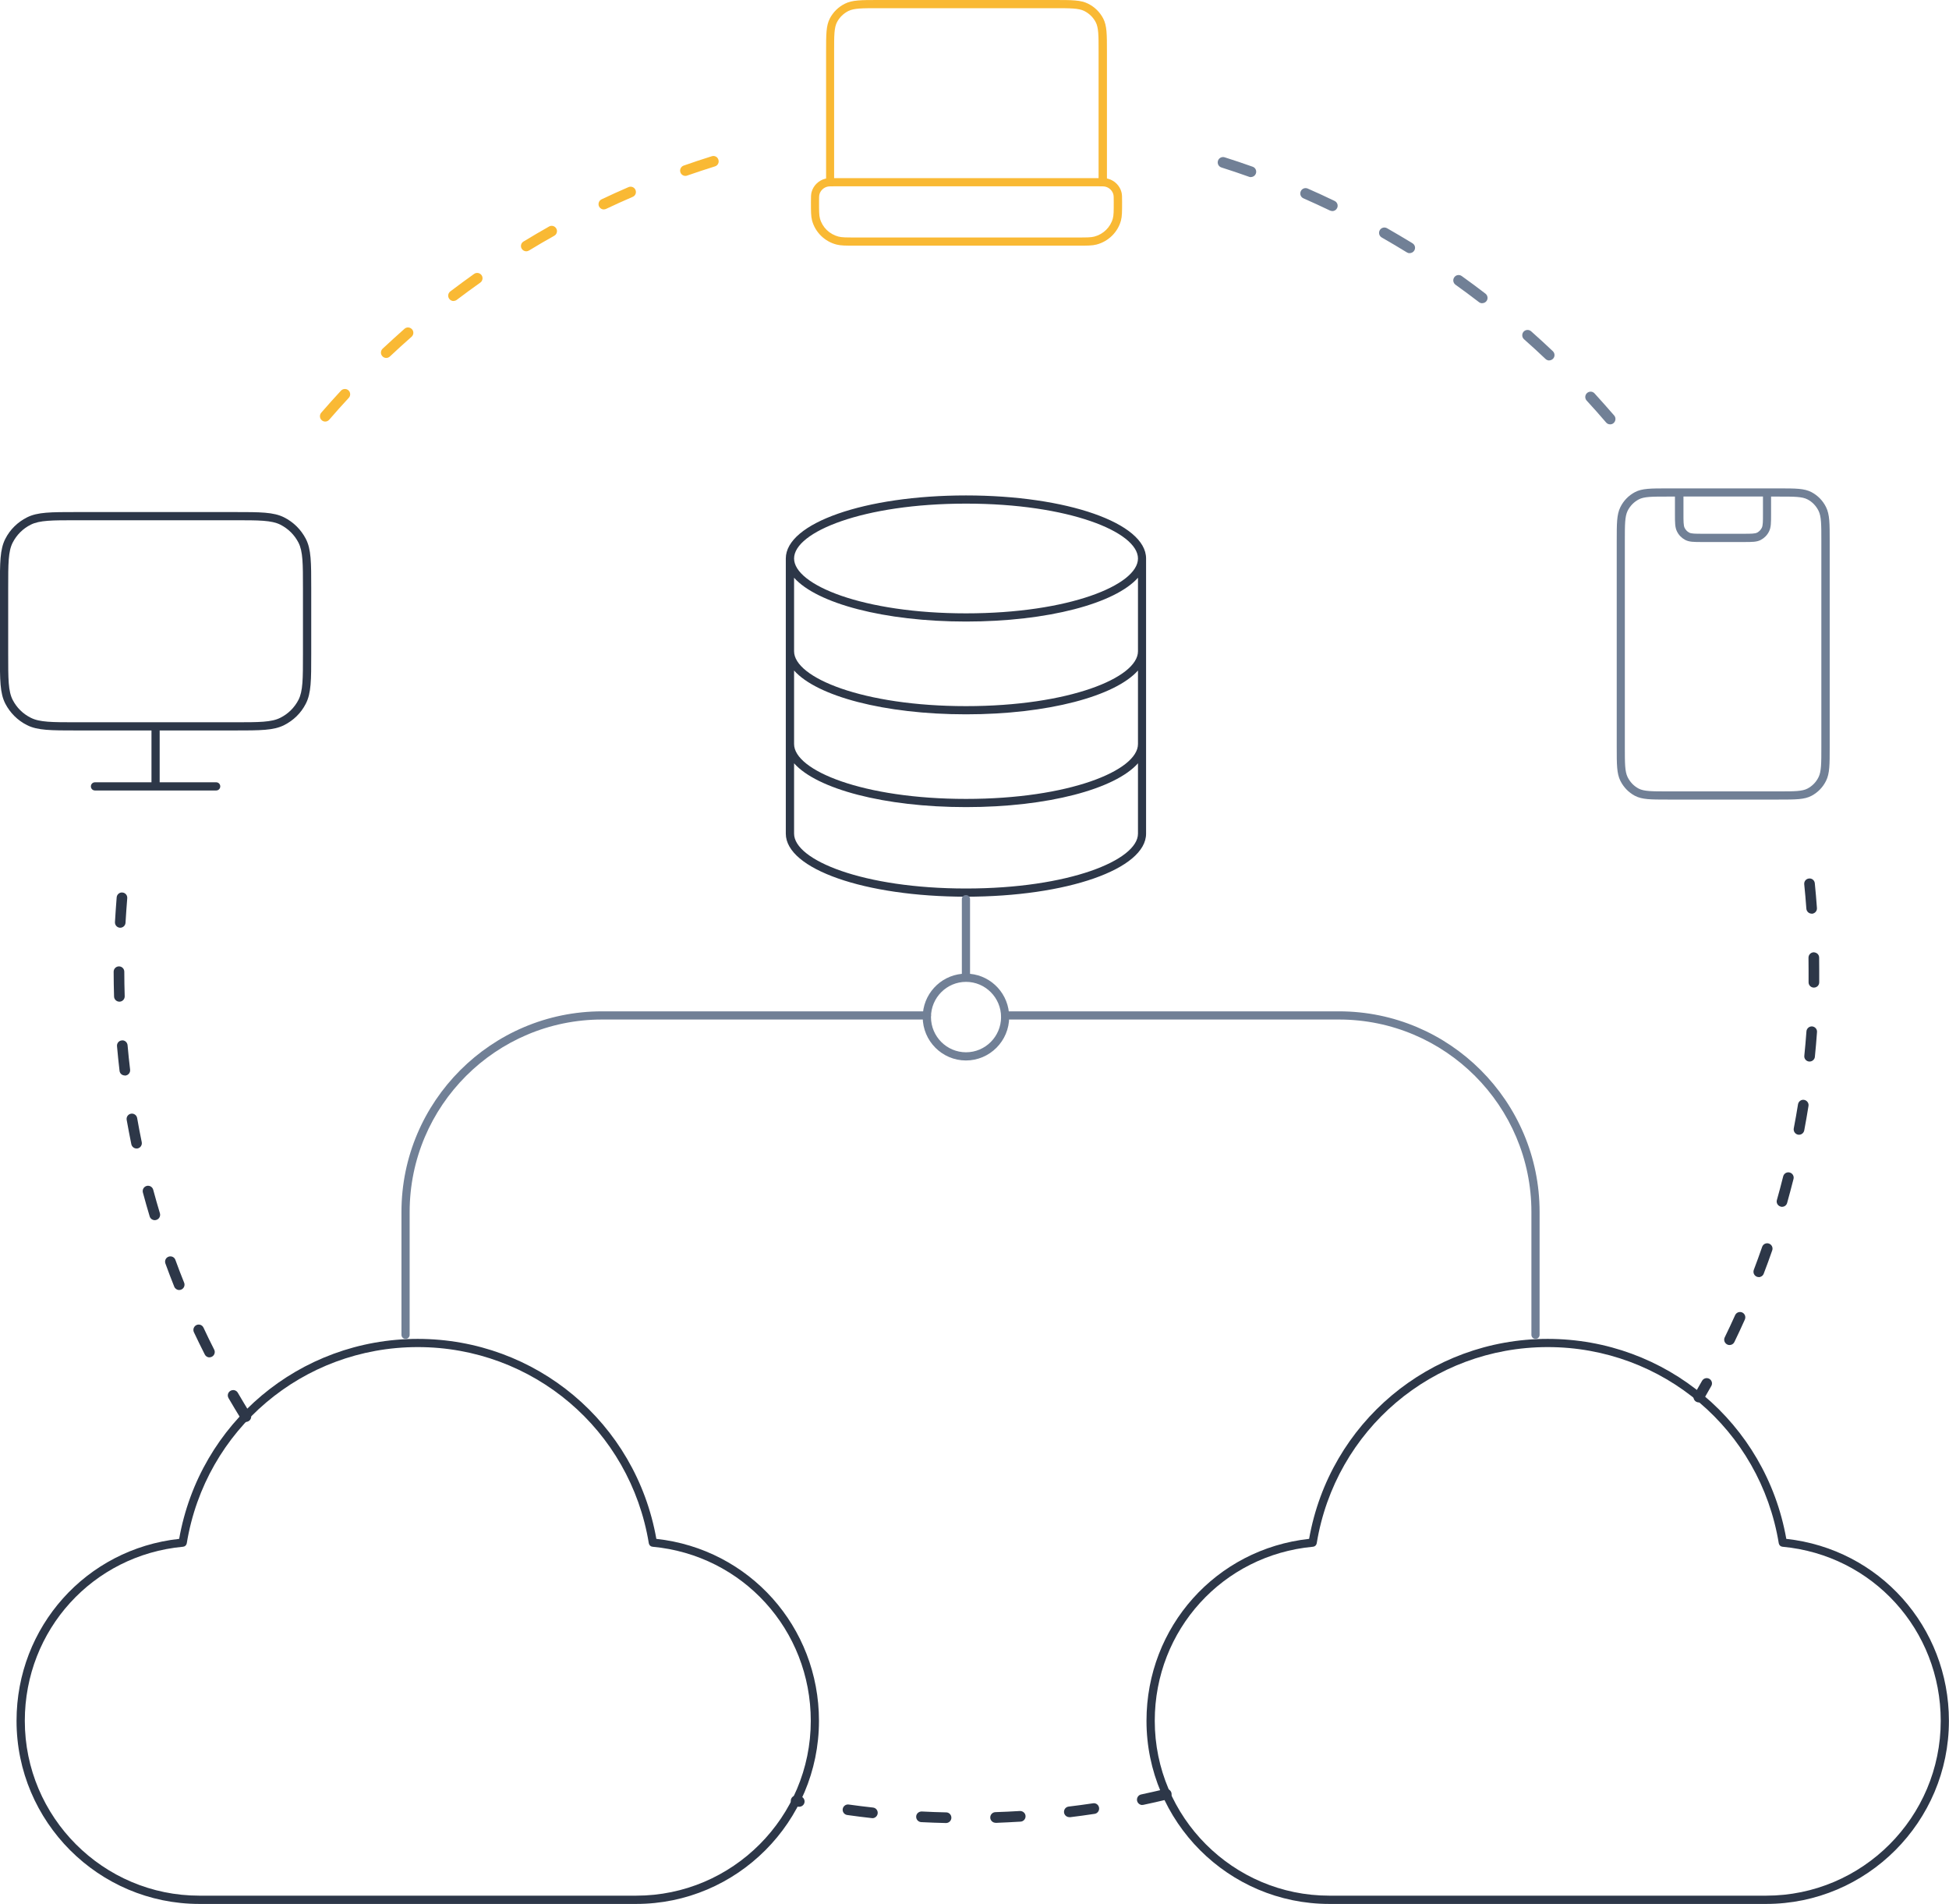
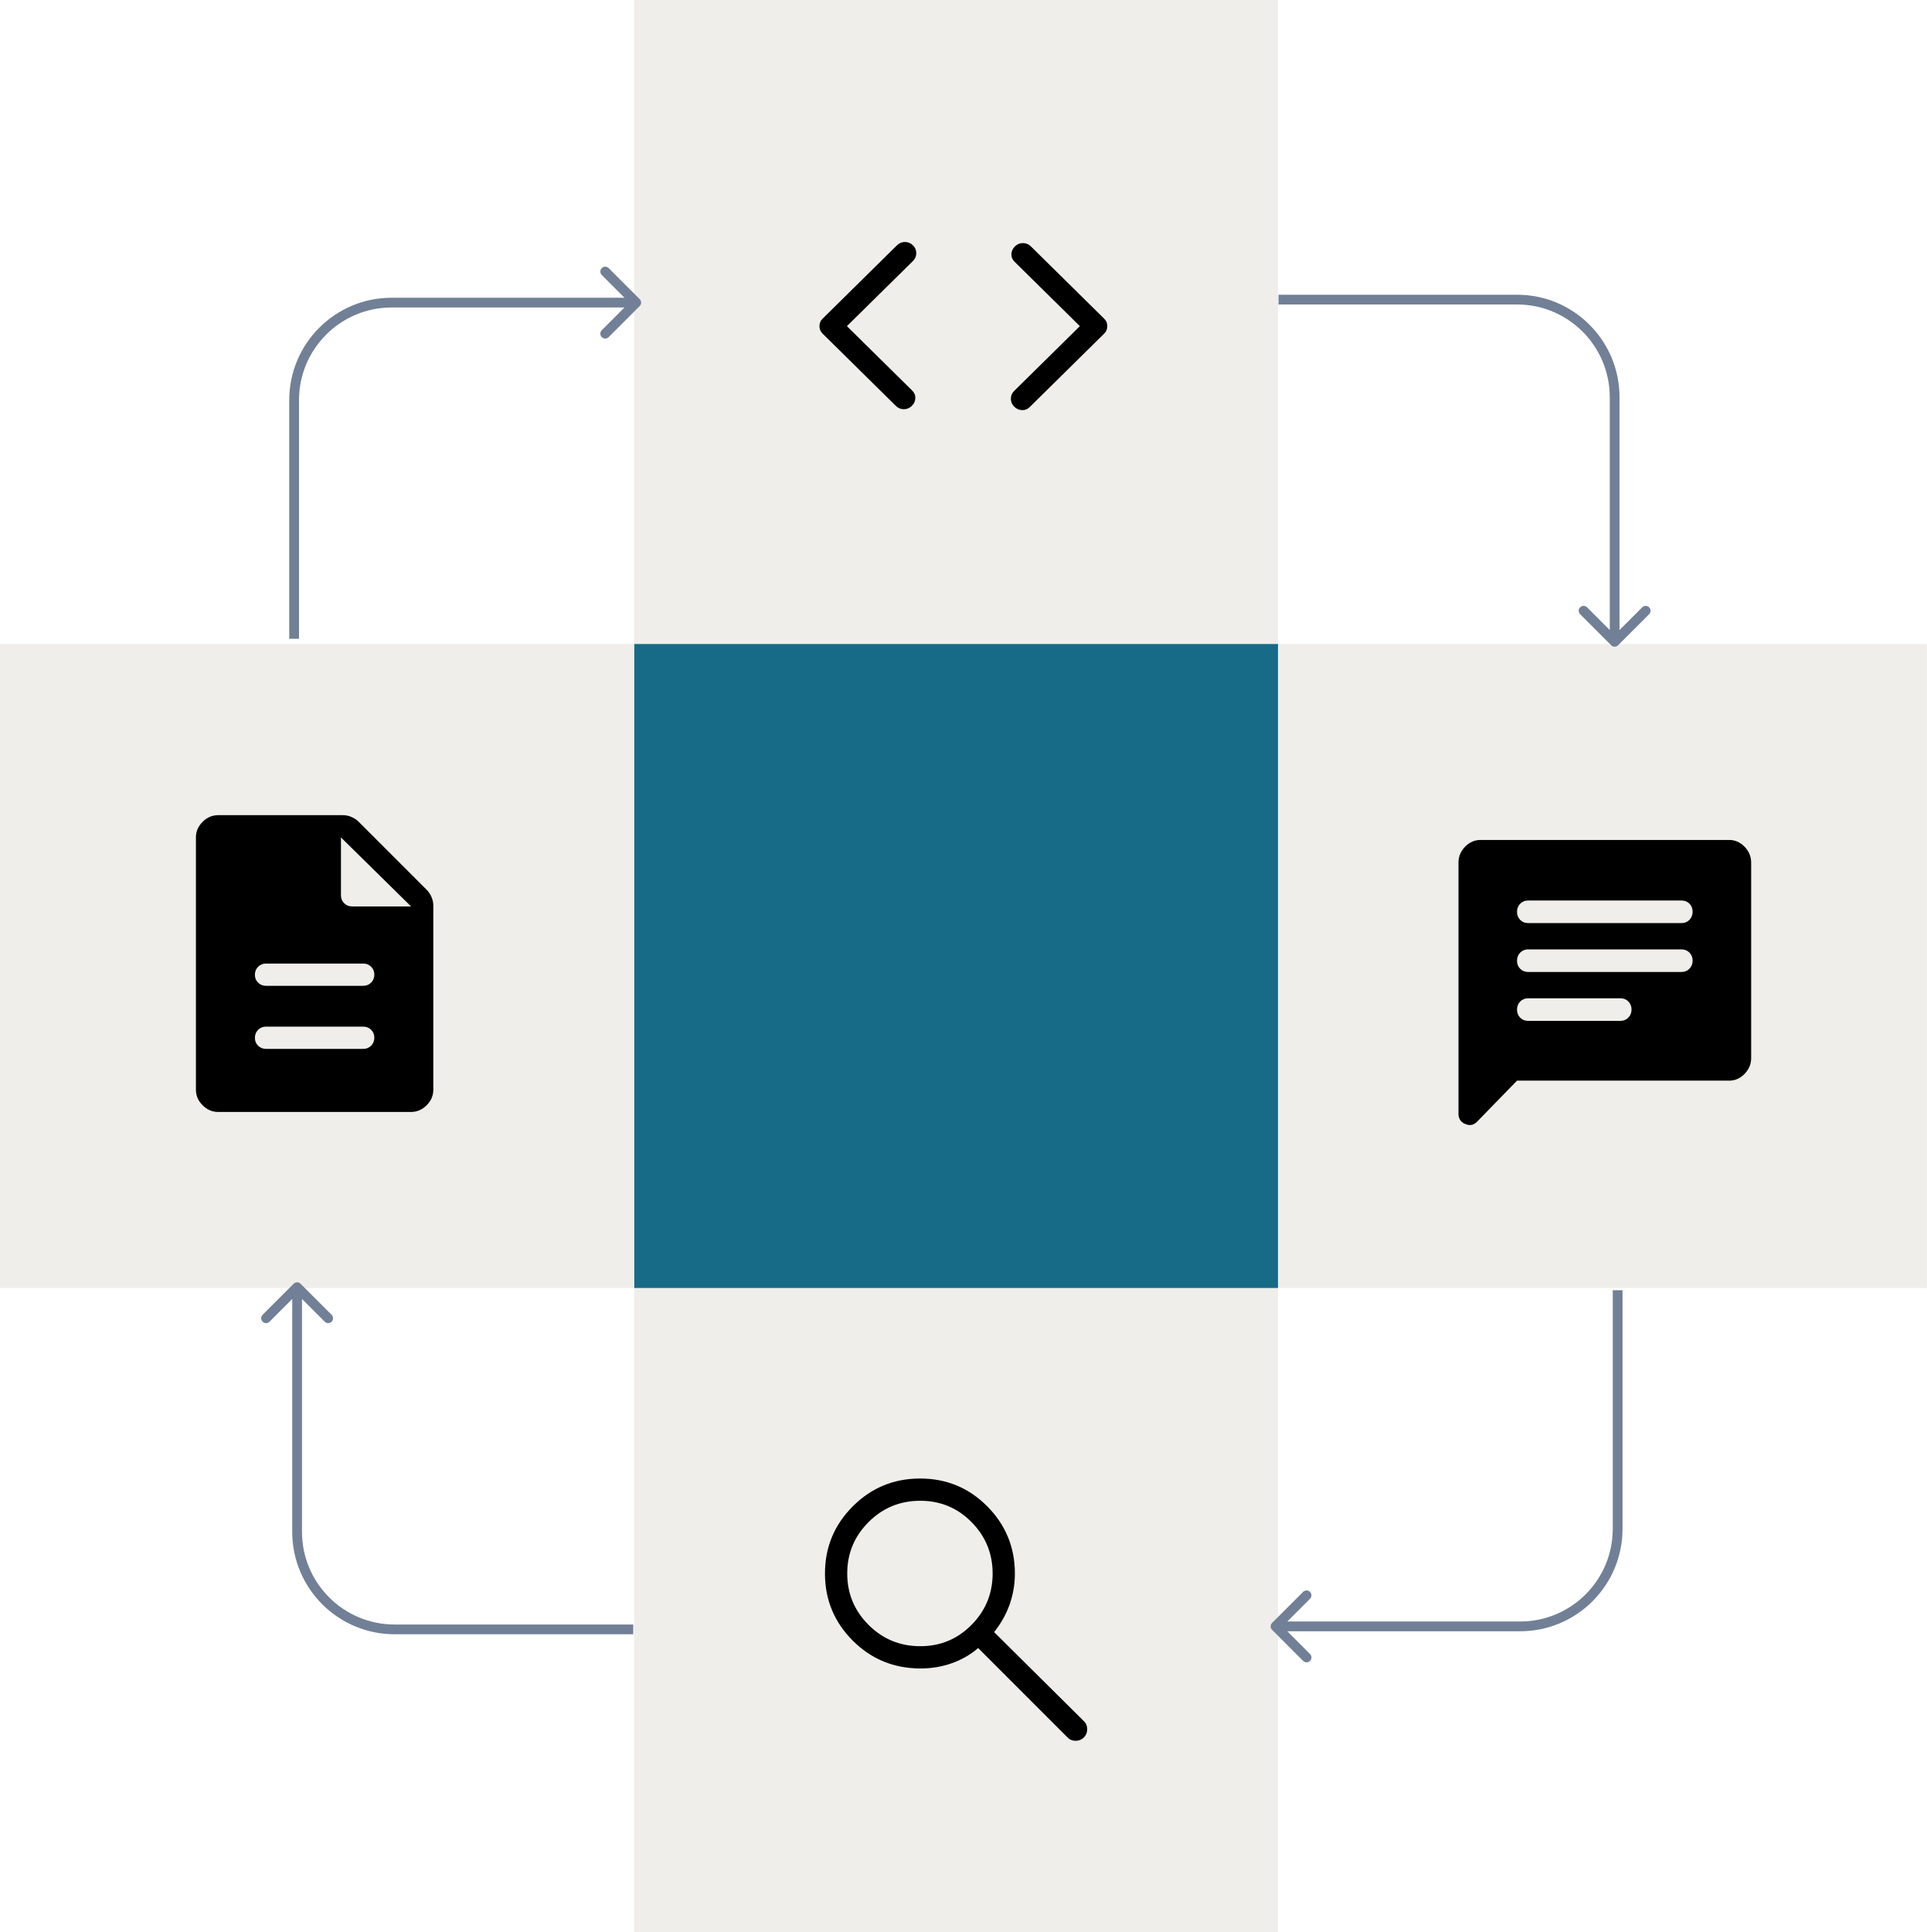
- <svg xmlns="http://www.w3.org/2000/svg" id="Layer_2" data-name="Layer 2" viewBox="0 0 238.03 232.5">
-   <defs>
-     <style>
-       .cls-1 {
-         fill: #2d3748;
-       }
- 
-       .cls-1, .cls-2, .cls-3 {
-         stroke-width: 0px;
-       }
- 
-       .cls-2 {
-         fill: #f9b934;
-       }
- 
-       .cls-3 {
-         fill: #718096;
-       }
-     </style>
-   </defs>
-   <g id="Layer_1-2" data-name="Layer 1">
-     <g>
-       <path class="cls-1" d="M77.7,232.5H24.35c-12.31,0-22.33-10.03-22.33-22.36,0-11.49,8.51-20.98,19.86-22.22,2.51-14.17,14.71-24.42,29.14-24.42s26.63,10.25,29.14,24.42c11.35,1.24,19.86,10.73,19.86,22.22,0,12.33-10.02,22.36-22.33,22.36ZM51.03,164.5c-14.07,0-25.94,10.08-28.22,23.96-.04.23-.22.4-.45.42-11.02,1.02-19.33,10.16-19.33,21.26,0,11.77,9.57,21.35,21.32,21.35h53.35c11.76,0,21.32-9.58,21.32-21.35,0-11.1-8.31-20.24-19.33-21.26-.23-.02-.41-.19-.45-.42-2.28-13.88-14.15-23.96-28.22-23.96Z" />
-       <path class="cls-1" d="M215.7,232.5h-53.35c-12.31,0-22.33-10.03-22.33-22.36,0-11.49,8.51-20.98,19.86-22.22,2.51-14.17,14.71-24.42,29.14-24.42s26.63,10.25,29.14,24.42c11.35,1.24,19.86,10.73,19.86,22.22,0,12.33-10.02,22.36-22.33,22.36ZM189.03,164.5c-14.07,0-25.94,10.08-28.22,23.96-.04.23-.22.4-.45.42-11.02,1.02-19.33,10.16-19.33,21.26,0,11.77,9.57,21.35,21.32,21.35h53.35c11.76,0,21.32-9.58,21.32-21.35,0-11.1-8.31-20.24-19.33-21.26-.23-.02-.41-.19-.45-.42-2.28-13.88-14.15-23.96-28.22-23.96Z" />
-       <path class="cls-3" d="M187.53,163.5c-.28,0-.5-.22-.5-.5v-15c0-12.96-10.54-23.5-23.5-23.5h-40.78c-.28,0-.5-.22-.5-.5s.22-.5.5-.5h40.78c13.51,0,24.5,10.99,24.5,24.5v15c0,.28-.22.5-.5.5ZM49.53,163.5c-.28,0-.5-.22-.5-.5v-15c0-13.51,10.99-24.5,24.5-24.5h39.67c.28,0,.5.22.5.5s-.22.5-.5.5h-39.67c-12.96,0-23.5,10.54-23.5,23.5v15c0,.28-.22.5-.5.5Z" />
-       <path class="cls-2" d="M131.6,30h-27.13c-1.19,0-1.78,0-2.32-.14-1.45-.38-2.58-1.5-2.97-2.92-.14-.53-.14-1.11-.14-2.28,0-.61,0-.91.08-1.21.22-.8.86-1.42,1.67-1.63.03,0,.07-.02.1-.02V6.3c0-2.11,0-3.17.46-4.05.41-.78,1.04-1.4,1.84-1.8.9-.45,1.98-.45,4.12-.45h21.46c2.15,0,3.23,0,4.12.45.8.4,1.43,1.02,1.84,1.8.46.88.46,1.94.46,4.05v15.5s.07.02.11.02c.81.21,1.45.84,1.66,1.63.08.3.08.6.08,1.21,0,1.17,0,1.75-.14,2.28-.39,1.42-1.53,2.54-2.97,2.92-.53.14-1.13.14-2.32.14ZM102,22.75c-.51,0-.8,0-.97.05-.46.12-.83.48-.95.93-.05.17-.05.44-.05.94,0,1.08,0,1.62.11,2.01.29,1.08,1.16,1.92,2.26,2.21.41.11.96.11,2.06.11h27.13c1.1,0,1.66,0,2.06-.11,1.1-.29,1.96-1.13,2.26-2.21.11-.4.11-.94.11-2.01,0-.5,0-.78-.05-.94-.12-.45-.49-.81-.95-.93-.17-.05-.46-.05-.97-.05h-32.07ZM107.3,1c-1.99,0-2.99,0-3.68.34-.6.3-1.09.78-1.4,1.37-.35.67-.35,1.64-.35,3.59v15.45h32.3V6.3c0-1.95,0-2.92-.35-3.59-.31-.59-.79-1.06-1.4-1.37-.69-.34-1.69-.34-3.68-.34h-21.46Z" />
-       <path class="cls-1" d="M26.4,96.53h-14.8c-.28,0-.5-.22-.5-.5s.22-.5.5-.5h6.9v-6.33h-9.12c-3.18,0-4.78,0-6.08-.65-1.15-.58-2.06-1.49-2.65-2.62-.66-1.29-.66-2.87-.66-6.03v-8.07c0-3.16,0-4.74.66-6.03.58-1.14,1.5-2.04,2.65-2.62,1.29-.65,2.89-.65,6.08-.65h19.24c3.18,0,4.78,0,6.08.65,1.15.58,2.06,1.49,2.65,2.62.66,1.28.66,2.87.66,6.03v8.07c0,3.16,0,4.74-.66,6.03-.58,1.14-1.5,2.04-2.65,2.62-1.29.65-2.89.65-6.08.65h-9.12v6.33h6.9c.28,0,.5.22.5.5s-.22.5-.5.5ZM9.38,63.53c-3.02,0-4.54,0-5.62.54-.96.48-1.72,1.24-2.21,2.19-.55,1.07-.55,2.57-.55,5.57v8.07c0,3,0,4.5.55,5.57.49.95,1.25,1.7,2.21,2.18,1.08.55,2.6.55,5.62.55h19.24c3.02,0,4.54,0,5.62-.55.96-.48,1.72-1.24,2.21-2.18.55-1.07.55-2.57.55-5.57v-8.07c0-3,0-4.5-.55-5.57-.49-.95-1.25-1.7-2.21-2.19-1.08-.54-2.6-.54-5.62-.54H9.38Z" />
-       <path class="cls-3" d="M217.24,97.64h-13.57c-2.08,0-3.12,0-4-.46-.77-.41-1.38-1.04-1.78-1.84-.44-.9-.44-1.97-.44-4.12v-25.16c0-2.15,0-3.22.44-4.12.39-.8,1.01-1.43,1.78-1.84.87-.46,1.92-.46,4-.46h13.57c2.08,0,3.12,0,4,.46.77.41,1.39,1.04,1.78,1.84.44.9.44,1.97.44,4.12v25.16c0,2.15,0,3.23-.44,4.12-.39.8-1.01,1.43-1.78,1.84-.87.46-1.92.46-4,.46ZM203.66,60.64c-1.91,0-2.88,0-3.53.35-.58.31-1.05.79-1.35,1.39-.34.69-.34,1.69-.34,3.68v25.16c0,1.99,0,2.99.34,3.68.3.6.76,1.09,1.35,1.4.65.34,1.61.34,3.53.34h13.57c1.91,0,2.88,0,3.53-.35.58-.31,1.05-.79,1.34-1.39.34-.69.34-1.69.34-3.68v-25.16c0-1.99,0-2.99-.34-3.68-.3-.6-.76-1.09-1.34-1.39-.65-.35-1.62-.35-3.53-.35h-.93v2.09c0,1.11,0,1.67-.25,2.17-.22.45-.57.8-1,1.03-.49.26-1.03.26-2.12.26h-5c-1.08,0-1.62,0-2.12-.26-.43-.23-.78-.58-1-1.03-.25-.5-.25-1.06-.25-2.17v-2.09h-.93ZM205.6,60.64v2.09c0,.93,0,1.44.14,1.73.13.25.32.46.56.58.27.14.76.14,1.65.14h5c.89,0,1.38,0,1.65-.14.24-.13.44-.33.57-.59.14-.29.14-.8.14-1.73v-2.09h-9.71Z" />
-       <path class="cls-1" d="M117.97,109.5c-12.34,0-22-3.38-22-7.7v-33.6c0-4.32,9.66-7.7,22-7.7s22,3.38,22,7.7v33.6c0,4.32-9.66,7.7-22,7.7ZM96.98,93.21v8.59c0,3.23,8.44,6.7,21,6.7s21-3.46,21-6.7v-8.59c-2.78,3.14-11.01,5.35-21,5.35s-18.22-2.22-21-5.35ZM96.98,90.86c0,3.23,8.44,6.7,21,6.7s21-3.46,21-6.7v-8.98c-2.78,3.13-11.01,5.35-21,5.35s-18.22-2.22-21-5.35v8.98ZM96.98,79.53c0,3.23,8.44,6.7,21,6.7s21-3.46,21-6.7v-8.98c-2.78,3.14-11.01,5.35-21,5.35s-18.22-2.22-21-5.35v8.98ZM96.98,68.2c0,3.23,8.44,6.7,21,6.7s21-3.46,21-6.7-8.44-6.7-21-6.7-21,3.46-21,6.7Z" />
-       <path class="cls-3" d="M117.97,129.5c-2.91,0-5.28-2.38-5.28-5.3,0-2.75,2.1-5.02,4.78-5.28v-9.12c0-.28.22-.5.5-.5s.5.22.5.5v9.12c2.68.25,4.78,2.52,4.78,5.28,0,2.92-2.37,5.3-5.28,5.3ZM113.7,124.2c0,2.37,1.92,4.3,4.28,4.3s4.28-1.93,4.28-4.3-1.92-4.3-4.28-4.3-4.28,1.93-4.28,4.3Z" />
-       <path class="cls-1" d="M30.02,173.64c-.22,0-.43-.11-.55-.31-.53-.86-1.05-1.72-1.56-2.6-.18-.31-.08-.71.24-.89.31-.18.71-.08.89.23.5.86,1.02,1.72,1.54,2.57.19.31.1.71-.21.9-.11.07-.23.1-.34.1ZM25.59,165.76c-.24,0-.47-.13-.58-.36-.46-.9-.9-1.81-1.33-2.72-.15-.33-.01-.71.31-.87.33-.15.71-.01.86.31.42.91.86,1.8,1.31,2.69.16.32.03.71-.29.87-.09.05-.19.07-.29.07ZM21.88,157.53c-.26,0-.5-.16-.6-.41-.37-.94-.74-1.88-1.08-2.83-.12-.34.05-.71.39-.83.34-.12.71.05.83.39.34.94.7,1.87,1.07,2.79.13.33-.03.71-.36.84-.08.03-.16.05-.24.05ZM18.9,149c-.28,0-.54-.18-.62-.46-.29-.97-.57-1.94-.83-2.92-.09-.35.11-.7.46-.8.35-.09.7.11.8.46.26.96.53,1.92.82,2.88.1.34-.09.71-.44.81-.06.02-.13.03-.19.03ZM16.68,140.25c-.3,0-.57-.21-.64-.52-.2-.99-.39-1.98-.57-2.98-.06-.35.17-.69.53-.75.34-.06.69.17.75.53.17.99.36,1.96.56,2.94.07.35-.15.7-.5.77-.04,0-.09.01-.13.01ZM15.24,131.33c-.33,0-.61-.24-.64-.57-.12-1-.22-2-.31-3.01-.03-.36.23-.67.59-.7.35-.05.67.23.7.59.09,1,.19,1.99.31,2.98.04.36-.21.68-.57.72-.03,0-.05,0-.08,0ZM14.58,122.32c-.35,0-.64-.28-.65-.63-.03-1.01-.05-2.02-.05-3.03,0-.36.29-.65.65-.65h0c.36,0,.65.29.65.65,0,1,.02,2,.05,2.99.01.36-.27.66-.63.67,0,0-.01,0-.02,0ZM14.69,113.29s-.02,0-.04,0c-.36-.02-.63-.33-.61-.69.06-1.01.13-2.02.21-3.02.03-.36.35-.63.7-.59.36.03.62.34.59.7-.08.99-.15,1.99-.21,2.99-.02.35-.31.61-.65.61Z" />
-       <path class="cls-1" d="M115.56,222.62s-.01,0-.02,0c-1.01-.02-2.02-.06-3.03-.11-.36-.02-.63-.32-.62-.68.02-.36.31-.62.68-.62.99.05,1.99.09,2.99.11.36,0,.64.31.63.66,0,.35-.3.64-.65.64ZM121.59,222.59c-.35,0-.64-.28-.65-.63-.01-.36.27-.66.63-.67,1-.03,2-.08,2.99-.14.35-.01.67.25.69.61.02.36-.25.67-.61.69-1.01.06-2.01.11-3.03.15,0,0-.01,0-.02,0ZM106.55,222.02s-.05,0-.07,0c-1.01-.11-2.01-.24-3.01-.38-.36-.05-.6-.38-.55-.73s.38-.6.73-.55c.99.14,1.98.26,2.97.37.36.04.61.36.57.72-.04.33-.32.58-.65.58ZM130.59,221.9c-.32,0-.6-.24-.64-.57-.04-.36.21-.68.57-.72.99-.12,1.98-.25,2.97-.4.36-.06.69.19.74.55.05.35-.19.69-.55.74-1,.15-2,.29-3,.41-.03,0-.05,0-.08,0ZM97.62,220.64s-.08,0-.13-.01l-.39-.08c-.35-.07-.58-.42-.51-.77.07-.35.41-.58.77-.51l.38.08c.35.07.58.41.51.76-.06.31-.33.52-.64.52ZM139.51,220.42c-.3,0-.57-.21-.64-.52-.07-.35.15-.7.5-.77.98-.21,1.95-.43,2.92-.66.35-.09.7.13.78.48.08.35-.13.7-.48.78-.98.24-1.97.46-2.96.67-.05,0-.09.01-.14.01Z" />
-       <path class="cls-1" d="M207.48,171.26c-.11,0-.22-.03-.33-.09-.31-.18-.42-.58-.23-.89.32-.55.64-1.1.95-1.66.18-.31.57-.42.88-.25.31.17.43.57.25.88-.32.56-.64,1.12-.96,1.68-.12.21-.34.32-.56.32ZM211.22,164.25c-.1,0-.19-.02-.28-.07-.32-.16-.46-.55-.3-.87.44-.9.86-1.8,1.27-2.71.15-.33.53-.47.86-.33.33.15.47.53.33.86-.41.92-.84,1.84-1.28,2.75-.11.23-.34.37-.59.37ZM214.8,155.95c-.08,0-.16-.01-.23-.04-.34-.13-.5-.5-.38-.84.35-.93.7-1.87,1.02-2.81.12-.34.49-.52.83-.4.34.12.52.49.4.83-.33.96-.68,1.91-1.04,2.85-.1.26-.35.42-.61.42ZM217.64,147.37c-.06,0-.12,0-.18-.03-.35-.1-.55-.46-.45-.8.27-.96.53-1.92.77-2.89.09-.35.44-.56.79-.47.35.09.56.44.47.79-.25.98-.51,1.96-.78,2.93-.08.29-.34.47-.62.47ZM219.71,138.57s-.08,0-.12-.01c-.35-.07-.58-.41-.52-.76.19-.98.36-1.96.52-2.95.06-.35.39-.6.74-.54.35.06.6.39.54.74-.16,1-.33,2-.52,2.99-.06.31-.33.53-.64.53ZM221.01,129.63s-.04,0-.07,0c-.36-.04-.62-.35-.58-.71.1-.99.19-1.99.26-2.98.03-.36.35-.62.69-.6.36.03.63.34.6.69-.07,1.01-.16,2.02-.26,3.02-.03.33-.32.58-.65.58ZM221.52,120.6h0c-.36,0-.65-.3-.64-.66,0-.48,0-.96,0-1.44,0-.52,0-1.04-.01-1.55,0-.36.28-.65.64-.66.39.03.65.28.66.64,0,.52.01,1.05.01,1.57,0,.49,0,.97,0,1.46,0,.36-.29.64-.65.64ZM221.26,111.57c-.34,0-.62-.26-.65-.6-.07-1-.16-1.99-.26-2.98-.04-.36.22-.68.58-.71.35-.05.68.22.71.58.1,1,.19,2.01.26,3.02.03.36-.24.67-.6.7-.02,0-.03,0-.05,0Z" />
-       <path class="cls-3" d="M196.64,51.82c-.18,0-.37-.08-.49-.23-.77-.9-1.56-1.79-2.37-2.67-.24-.26-.23-.67.04-.92.26-.24.68-.23.92.04.81.89,1.61,1.79,2.4,2.7.23.27.2.68-.07.92-.12.11-.27.16-.42.16ZM189.21,44.02c-.16,0-.32-.06-.45-.18-.86-.82-1.74-1.62-2.63-2.41-.27-.24-.29-.65-.06-.92.24-.27.65-.29.92-.06.9.8,1.79,1.61,2.66,2.44.26.25.27.66.02.92-.13.13-.3.2-.47.2ZM181.03,37.03c-.14,0-.28-.04-.4-.13-.94-.73-1.9-1.43-2.87-2.13-.29-.21-.36-.61-.15-.91s.62-.36.91-.15c.98.7,1.95,1.42,2.9,2.15.28.22.34.63.12.91-.13.17-.32.25-.52.25ZM172.16,30.92c-.12,0-.23-.03-.34-.1-1.01-.62-2.04-1.23-3.07-1.82-.31-.18-.42-.57-.24-.89.18-.31.57-.42.89-.24,1.05.6,2.08,1.21,3.11,1.84.31.19.4.59.21.89-.12.2-.34.31-.55.31ZM162.71,25.77c-.09,0-.19-.02-.28-.06-1.07-.51-2.15-1.01-3.24-1.49-.33-.14-.48-.53-.33-.86.14-.33.53-.48.86-.33,1.1.48,2.2.99,3.28,1.51.32.16.46.54.3.87-.11.23-.34.37-.59.37ZM152.77,21.63c-.07,0-.15-.01-.22-.04-1.12-.4-2.24-.78-3.38-1.14-.34-.11-.53-.47-.42-.82.11-.34.47-.53.82-.42,1.15.36,2.29.75,3.42,1.15.34.12.51.49.39.83-.1.27-.35.43-.61.43Z" />
-       <path class="cls-2" d="M39.72,51.48c-.15,0-.3-.05-.42-.16-.27-.23-.3-.64-.07-.92.79-.91,1.59-1.81,2.41-2.69.24-.26.66-.28.92-.04.26.24.28.66.03.92-.81.87-1.6,1.76-2.38,2.66-.13.15-.31.23-.49.23ZM47.17,43.71c-.17,0-.35-.07-.47-.21-.25-.26-.23-.67.03-.92.88-.82,1.77-1.63,2.67-2.43.27-.24.68-.21.92.06.24.27.21.68-.06.92-.89.78-1.77,1.58-2.64,2.4-.13.12-.29.18-.45.18ZM55.39,36.76c-.2,0-.39-.09-.52-.26-.22-.29-.16-.69.12-.91.96-.73,1.93-1.44,2.91-2.14.29-.21.7-.14.91.15.21.29.14.7-.15.91-.97.69-1.93,1.39-2.88,2.11-.12.09-.26.13-.39.13ZM64.28,30.69c-.22,0-.43-.11-.56-.31-.19-.31-.09-.71.22-.89,1.03-.63,2.07-1.23,3.12-1.83.31-.18.71-.06.88.25.18.31.06.71-.25.88-1.04.58-2.06,1.18-3.08,1.8-.11.06-.22.1-.34.1ZM73.75,25.58c-.24,0-.48-.14-.59-.37-.15-.32-.02-.71.31-.87,1.09-.52,2.18-1.01,3.29-1.49.33-.14.71.01.85.34.14.33,0,.71-.34.85-1.09.47-2.18.96-3.25,1.47-.09.04-.18.06-.28.06ZM83.71,21.48c-.27,0-.52-.17-.61-.43-.12-.34.06-.71.4-.83,1.13-.4,2.28-.78,3.43-1.14.35-.11.71.08.81.43.11.34-.08.71-.43.81-1.14.36-2.27.73-3.39,1.12-.07.03-.14.04-.22.04Z" />
-     </g>
-   </g>
+ <svg xmlns="http://www.w3.org/2000/svg" width="395" height="396" viewBox="0 0 395 396" fill="none">
+   <rect x="262" y="132" width="133" height="132" fill="#EFEEEA" />
+   <rect x="130" y="264" width="132" height="132" fill="#EFEEEA" />
+   <rect x="130" width="132" height="132" fill="#EFEEEA" />
+   <rect x="130" y="132" width="132" height="132" fill="#176B87" />
+   <rect y="132" width="130" height="132" fill="#EFEEEA" />
+   <path d="M54.538 214.99H74.461C75.107 214.99 75.649 214.77 76.086 214.33C76.523 213.89 76.742 213.345 76.742 212.695C76.742 212.045 76.523 211.504 76.086 211.073C75.649 210.643 75.107 210.427 74.461 210.427H54.538C53.892 210.427 53.35 210.647 52.913 211.087C52.475 211.527 52.257 212.072 52.257 212.722C52.257 213.372 52.475 213.912 52.913 214.343C53.35 214.774 53.892 214.99 54.538 214.99ZM54.538 202.063H74.461C75.107 202.063 75.649 201.843 76.086 201.403C76.523 200.963 76.742 200.418 76.742 199.768C76.742 199.118 76.523 198.577 76.086 198.146C75.649 197.715 75.107 197.5 74.461 197.5H54.538C53.892 197.5 53.35 197.72 52.913 198.16C52.475 198.6 52.257 199.144 52.257 199.795C52.257 200.445 52.475 200.985 52.913 201.416C53.35 201.847 53.892 202.063 54.538 202.063ZM44.728 227.917C43.512 227.917 42.447 227.46 41.535 226.548C40.622 225.635 40.166 224.571 40.166 223.354V171.646C40.166 170.429 40.622 169.365 41.535 168.452C42.447 167.54 43.512 167.083 44.728 167.083H70.278C70.909 167.083 71.511 167.21 72.082 167.464C72.654 167.717 73.143 168.047 73.548 168.452L87.464 182.368C87.87 182.773 88.199 183.262 88.453 183.834C88.706 184.405 88.833 185.007 88.833 185.638V223.354C88.833 224.571 88.376 225.635 87.464 226.548C86.551 227.46 85.487 227.917 84.27 227.917H44.728ZM69.898 183.508C69.898 184.155 70.117 184.697 70.554 185.134C70.991 185.571 71.533 185.79 72.18 185.79H84.27L69.898 171.646V183.508Z" fill="black" />
+   <path d="M311 221.5L302.825 229.902C302.125 230.621 301.312 230.784 300.388 230.391C299.463 229.998 299 229.295 299 228.283V176.792C299 175.558 299.45 174.479 300.35 173.554C301.25 172.629 302.3 172.167 303.5 172.167H354.5C355.7 172.167 356.75 172.629 357.65 173.554C358.55 174.479 359 175.558 359 176.792V216.875C359 218.108 358.55 219.187 357.65 220.112C356.75 221.037 355.7 221.5 354.5 221.5H311ZM313.25 209.244H332.225C332.863 209.244 333.397 209.021 333.828 208.575C334.259 208.129 334.475 207.577 334.475 206.918C334.475 206.259 334.259 205.711 333.828 205.274C333.397 204.837 332.863 204.619 332.225 204.619H313.25C312.613 204.619 312.078 204.842 311.647 205.287C311.216 205.733 311 206.286 311 206.945C311 207.604 311.216 208.152 311.647 208.589C312.078 209.025 312.613 209.244 313.25 209.244ZM313.25 199.223H344.75C345.388 199.223 345.922 199 346.353 198.554C346.784 198.108 347 197.556 347 196.897C347 196.238 346.784 195.69 346.353 195.253C345.922 194.816 345.388 194.598 344.75 194.598H313.25C312.613 194.598 312.078 194.821 311.647 195.267C311.216 195.712 311 196.265 311 196.924C311 197.583 311.216 198.131 311.647 198.568C312.078 199.004 312.613 199.223 313.25 199.223ZM313.25 189.202H344.75C345.388 189.202 345.922 188.979 346.353 188.533C346.784 188.087 347 187.535 347 186.876C347 186.217 346.784 185.669 346.353 185.232C345.922 184.795 345.388 184.577 344.75 184.577H313.25C312.613 184.577 312.078 184.8 311.647 185.246C311.216 185.692 311 186.244 311 186.903C311 187.562 311.216 188.11 311.647 188.547C312.078 188.984 312.613 189.202 313.25 189.202Z" fill="black" />
+   <path d="M173.623 66.85L187.007 80.05C187.463 80.5 187.678 81.025 187.653 81.625C187.628 82.225 187.387 82.75 186.93 83.2C186.474 83.65 185.929 83.875 185.296 83.875C184.662 83.875 184.117 83.65 183.661 83.2L168.68 68.425C168.427 68.175 168.25 67.925 168.148 67.675C168.047 67.425 167.996 67.15 167.996 66.85C167.996 66.55 168.047 66.275 168.148 66.025C168.25 65.775 168.427 65.525 168.68 65.275L183.889 50.275C184.345 49.825 184.89 49.6 185.524 49.6C186.157 49.6 186.702 49.825 187.159 50.275C187.615 50.725 187.843 51.263 187.843 51.888C187.843 52.513 187.615 53.05 187.159 53.5L173.623 66.85ZM221.377 66.85L207.994 53.65C207.538 53.2 207.322 52.675 207.348 52.075C207.373 51.475 207.614 50.95 208.07 50.5C208.526 50.05 209.071 49.825 209.705 49.825C210.339 49.825 210.884 50.05 211.34 50.5L226.32 65.275C226.574 65.525 226.751 65.775 226.852 66.025C226.954 66.275 227.004 66.55 227.004 66.85C227.004 67.15 226.954 67.425 226.852 67.675C226.751 67.925 226.574 68.175 226.32 68.425L211.112 83.425C210.655 83.875 210.123 84.088 209.515 84.062C208.907 84.037 208.374 83.8 207.918 83.35C207.462 82.9 207.234 82.362 207.234 81.737C207.234 81.112 207.462 80.575 207.918 80.125L221.377 66.85Z" fill="black" />
+   <path d="M188.744 341.982C183.261 341.982 178.62 340.081 174.822 336.279C171.024 332.477 169.125 327.889 169.125 322.516C169.125 317.142 171.026 312.554 174.828 308.752C178.63 304.95 183.231 303.049 188.63 303.049C194.029 303.049 198.616 304.95 202.393 308.752C206.17 312.554 208.058 317.146 208.058 322.527C208.058 324.699 207.703 326.799 206.994 328.827C206.284 330.855 205.219 332.756 203.8 334.53L222.202 352.78C222.658 353.214 222.886 353.766 222.886 354.436C222.886 355.107 222.658 355.67 222.202 356.126C221.746 356.582 221.183 356.81 220.512 356.81C219.842 356.81 219.29 356.582 218.856 356.126L200.53 337.8C199.009 339.118 197.236 340.145 195.21 340.88C193.185 341.615 191.029 341.982 188.744 341.982ZM188.668 337.42C192.787 337.42 196.288 335.962 199.171 333.047C202.054 330.132 203.496 326.622 203.496 322.516C203.496 318.409 202.054 314.899 199.171 311.984C196.288 309.069 192.787 307.611 188.668 307.611C184.507 307.611 180.97 309.069 178.057 311.984C175.144 314.899 173.688 318.409 173.688 322.516C173.688 326.622 175.144 330.132 178.057 333.047C180.97 335.962 184.507 337.42 188.668 337.42Z" fill="black" />
+   <path d="M331.719 132.258C331.328 132.649 330.695 132.649 330.305 132.258L323.941 125.894C323.55 125.504 323.55 124.871 323.941 124.48C324.331 124.09 324.964 124.09 325.355 124.48L331.012 130.137L336.669 124.48C337.059 124.09 337.692 124.09 338.083 124.48C338.473 124.871 338.473 125.504 338.083 125.894L331.719 132.258ZM330.012 131.551L330.012 81.411L332.012 81.411L332.012 131.551L330.012 131.551ZM311.012 62.411L262.102 62.411L262.102 60.411L311.012 60.411L311.012 62.411ZM330.012 81.411C330.012 70.918 321.505 62.411 311.012 62.411L311.012 60.411C322.61 60.411 332.012 69.813 332.012 81.411L330.012 81.411Z" fill="#718096" />
+   <path d="M260.782 334.065C260.391 333.675 260.391 333.042 260.782 332.651L267.146 326.287C267.536 325.897 268.169 325.897 268.56 326.287C268.95 326.678 268.95 327.311 268.56 327.701L262.903 333.358L268.56 339.015C268.95 339.406 268.95 340.039 268.56 340.429C268.169 340.82 267.536 340.82 267.146 340.429L260.782 334.065ZM261.489 332.358L311.629 332.358L311.629 334.358L261.489 334.358L261.489 332.358ZM330.629 313.358L330.629 264.449L332.629 264.449L332.629 313.358L330.629 313.358ZM311.629 332.358C322.122 332.358 330.629 323.852 330.629 313.358L332.629 313.358C332.629 324.956 323.227 334.358 311.629 334.358L311.629 332.358Z" fill="#718096" />
+   <path d="M60.203 263.126C60.594 262.736 61.227 262.736 61.617 263.126L67.981 269.49C68.372 269.881 68.372 270.514 67.981 270.905C67.591 271.295 66.957 271.295 66.567 270.905L60.91 265.248L55.253 270.905C54.863 271.295 54.23 271.295 53.839 270.905C53.449 270.514 53.449 269.881 53.839 269.49L60.203 263.126ZM61.91 263.833L61.91 313.974H59.91L59.91 263.833H61.91ZM80.91 332.974H129.82V334.974H80.91V332.974ZM61.91 313.974C61.91 324.467 70.417 332.974 80.91 332.974V334.974C69.312 334.974 59.91 325.572 59.91 313.974H61.91Z" fill="#718096" />
+   <path d="M131.144 61.319C131.535 61.71 131.535 62.343 131.144 62.733L124.78 69.097C124.39 69.488 123.757 69.488 123.366 69.097C122.975 68.707 122.975 68.074 123.366 67.683L129.023 62.026L123.366 56.37C122.975 55.979 122.975 55.346 123.366 54.955C123.757 54.565 124.39 54.565 124.78 54.955L131.144 61.319ZM130.437 63.026L80.297 63.026L80.297 61.026L130.437 61.026L130.437 63.026ZM61.297 82.026L61.297 130.936L59.297 130.936L59.297 82.026L61.297 82.026ZM80.297 63.026C69.803 63.026 61.297 71.533 61.297 82.026L59.297 82.026C59.297 70.428 68.699 61.026 80.297 61.026L80.297 63.026Z" fill="#718096" />
</svg>
